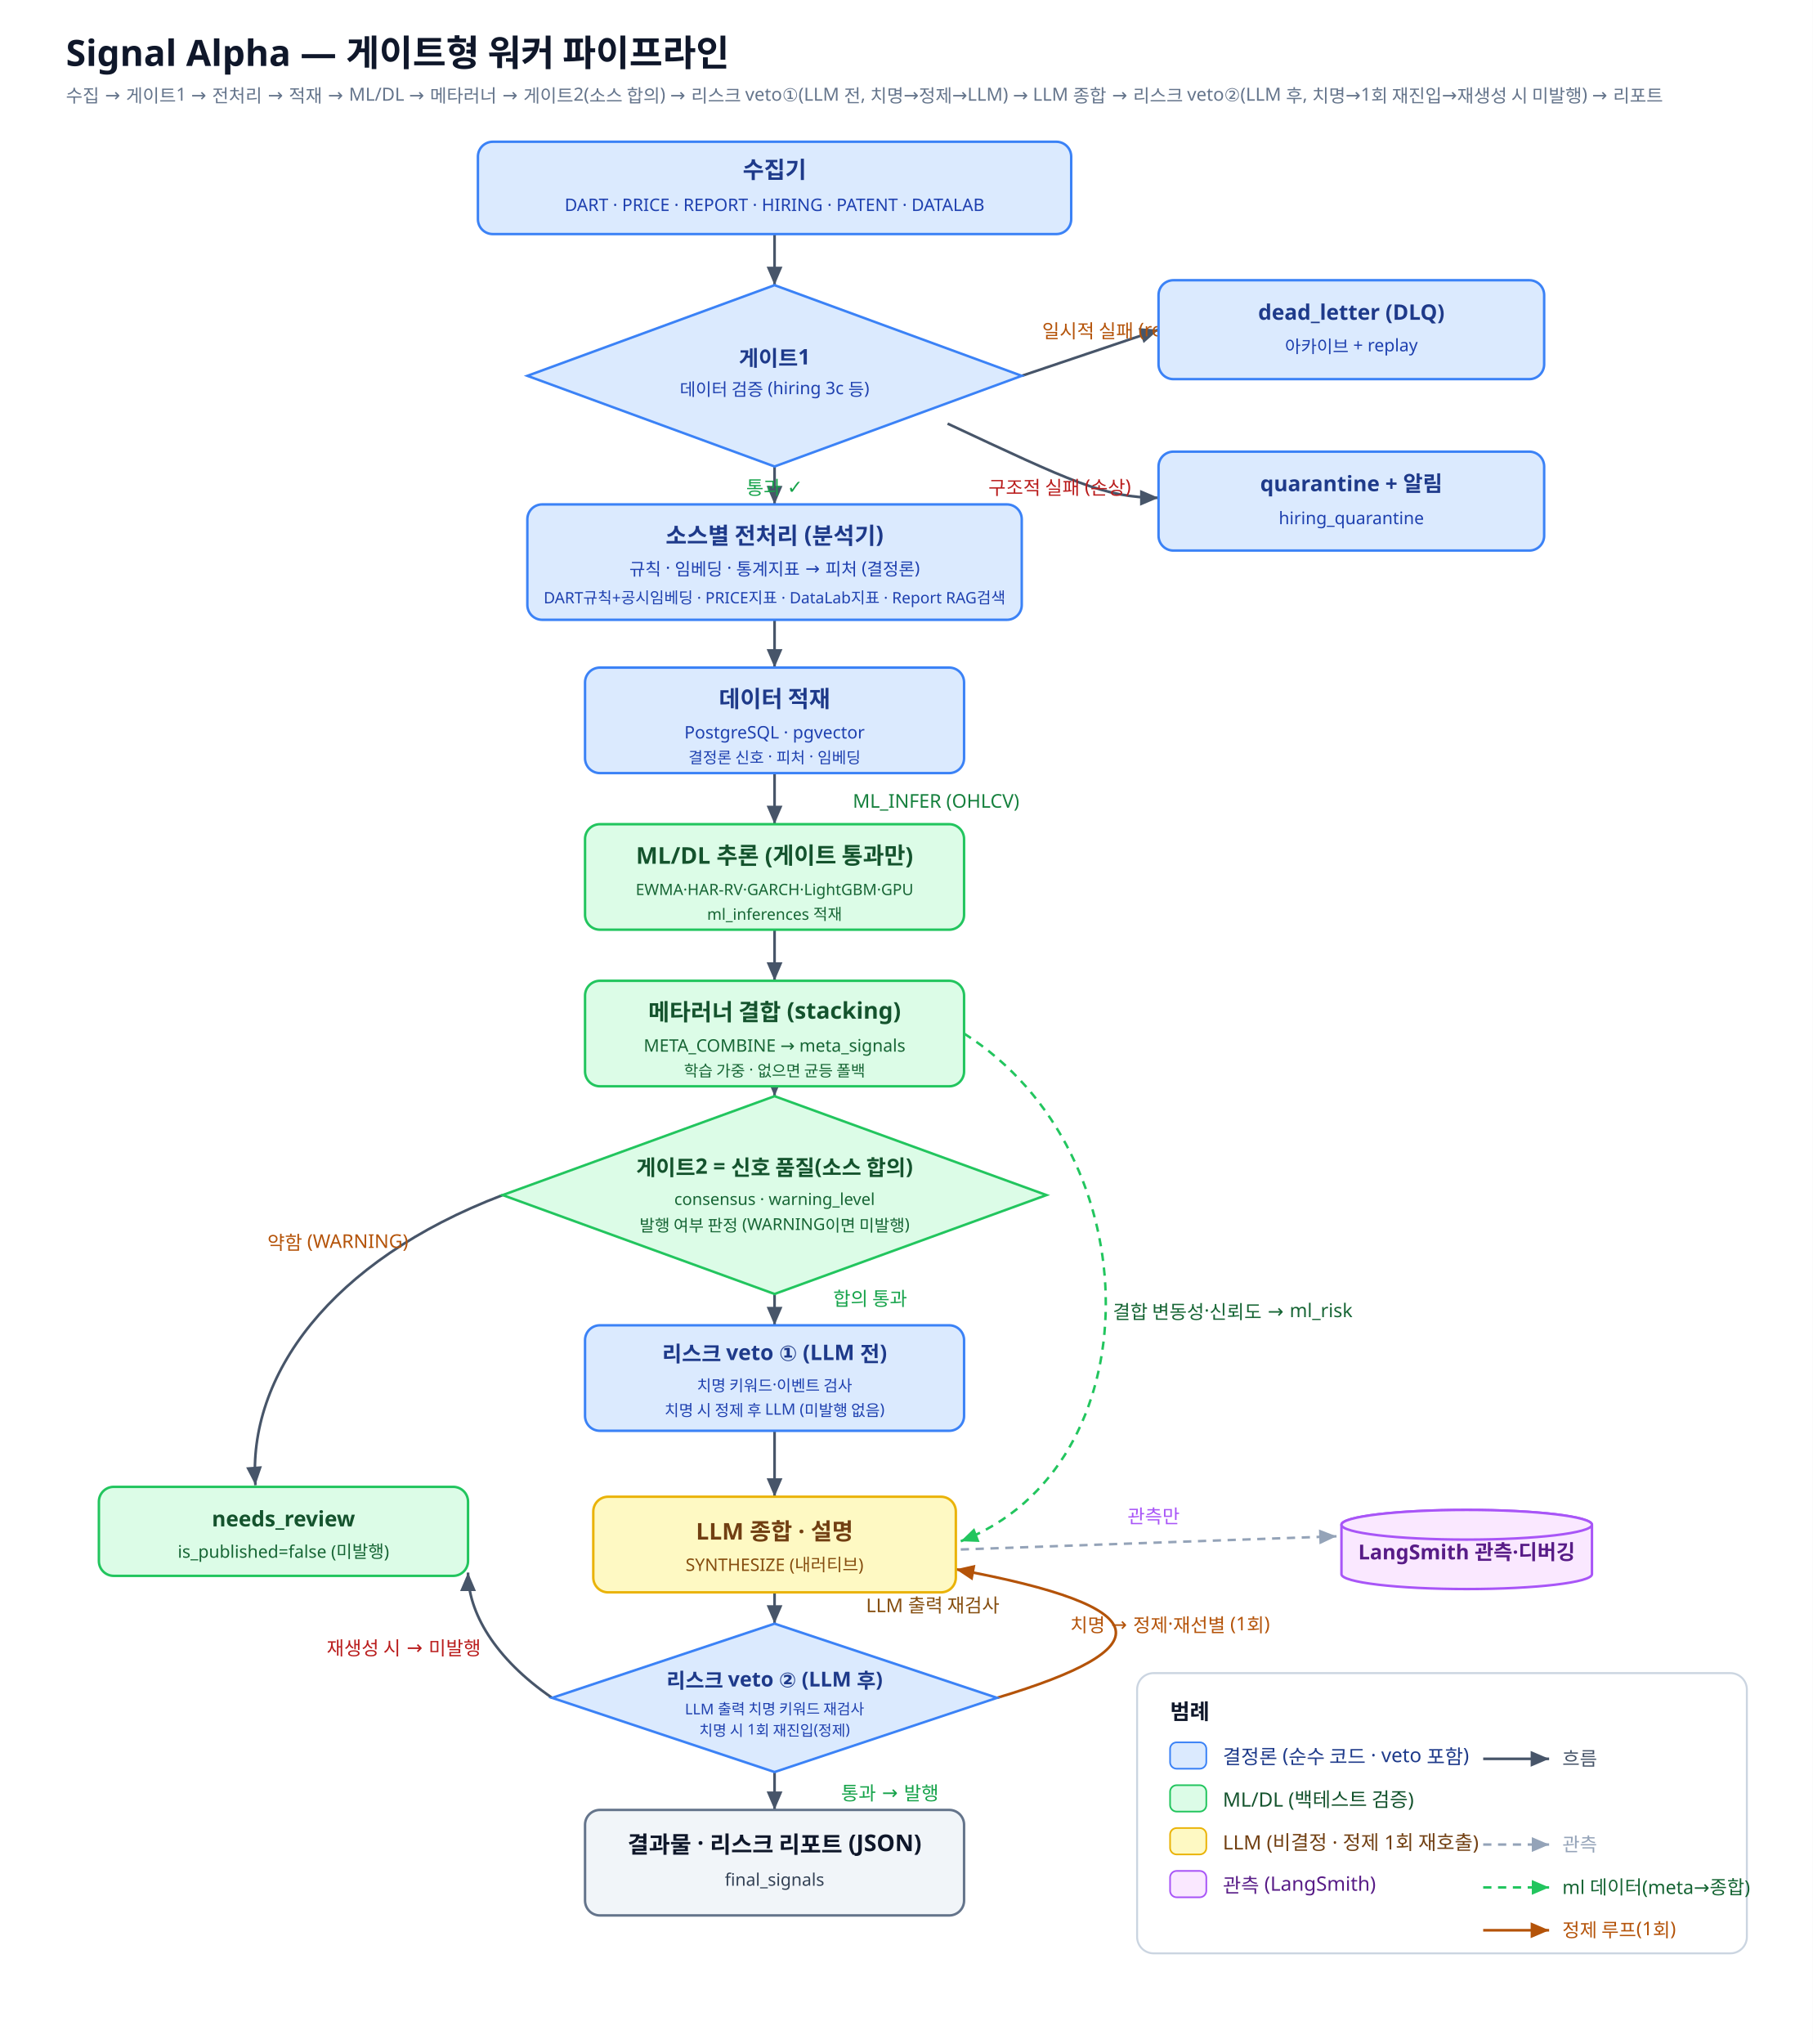
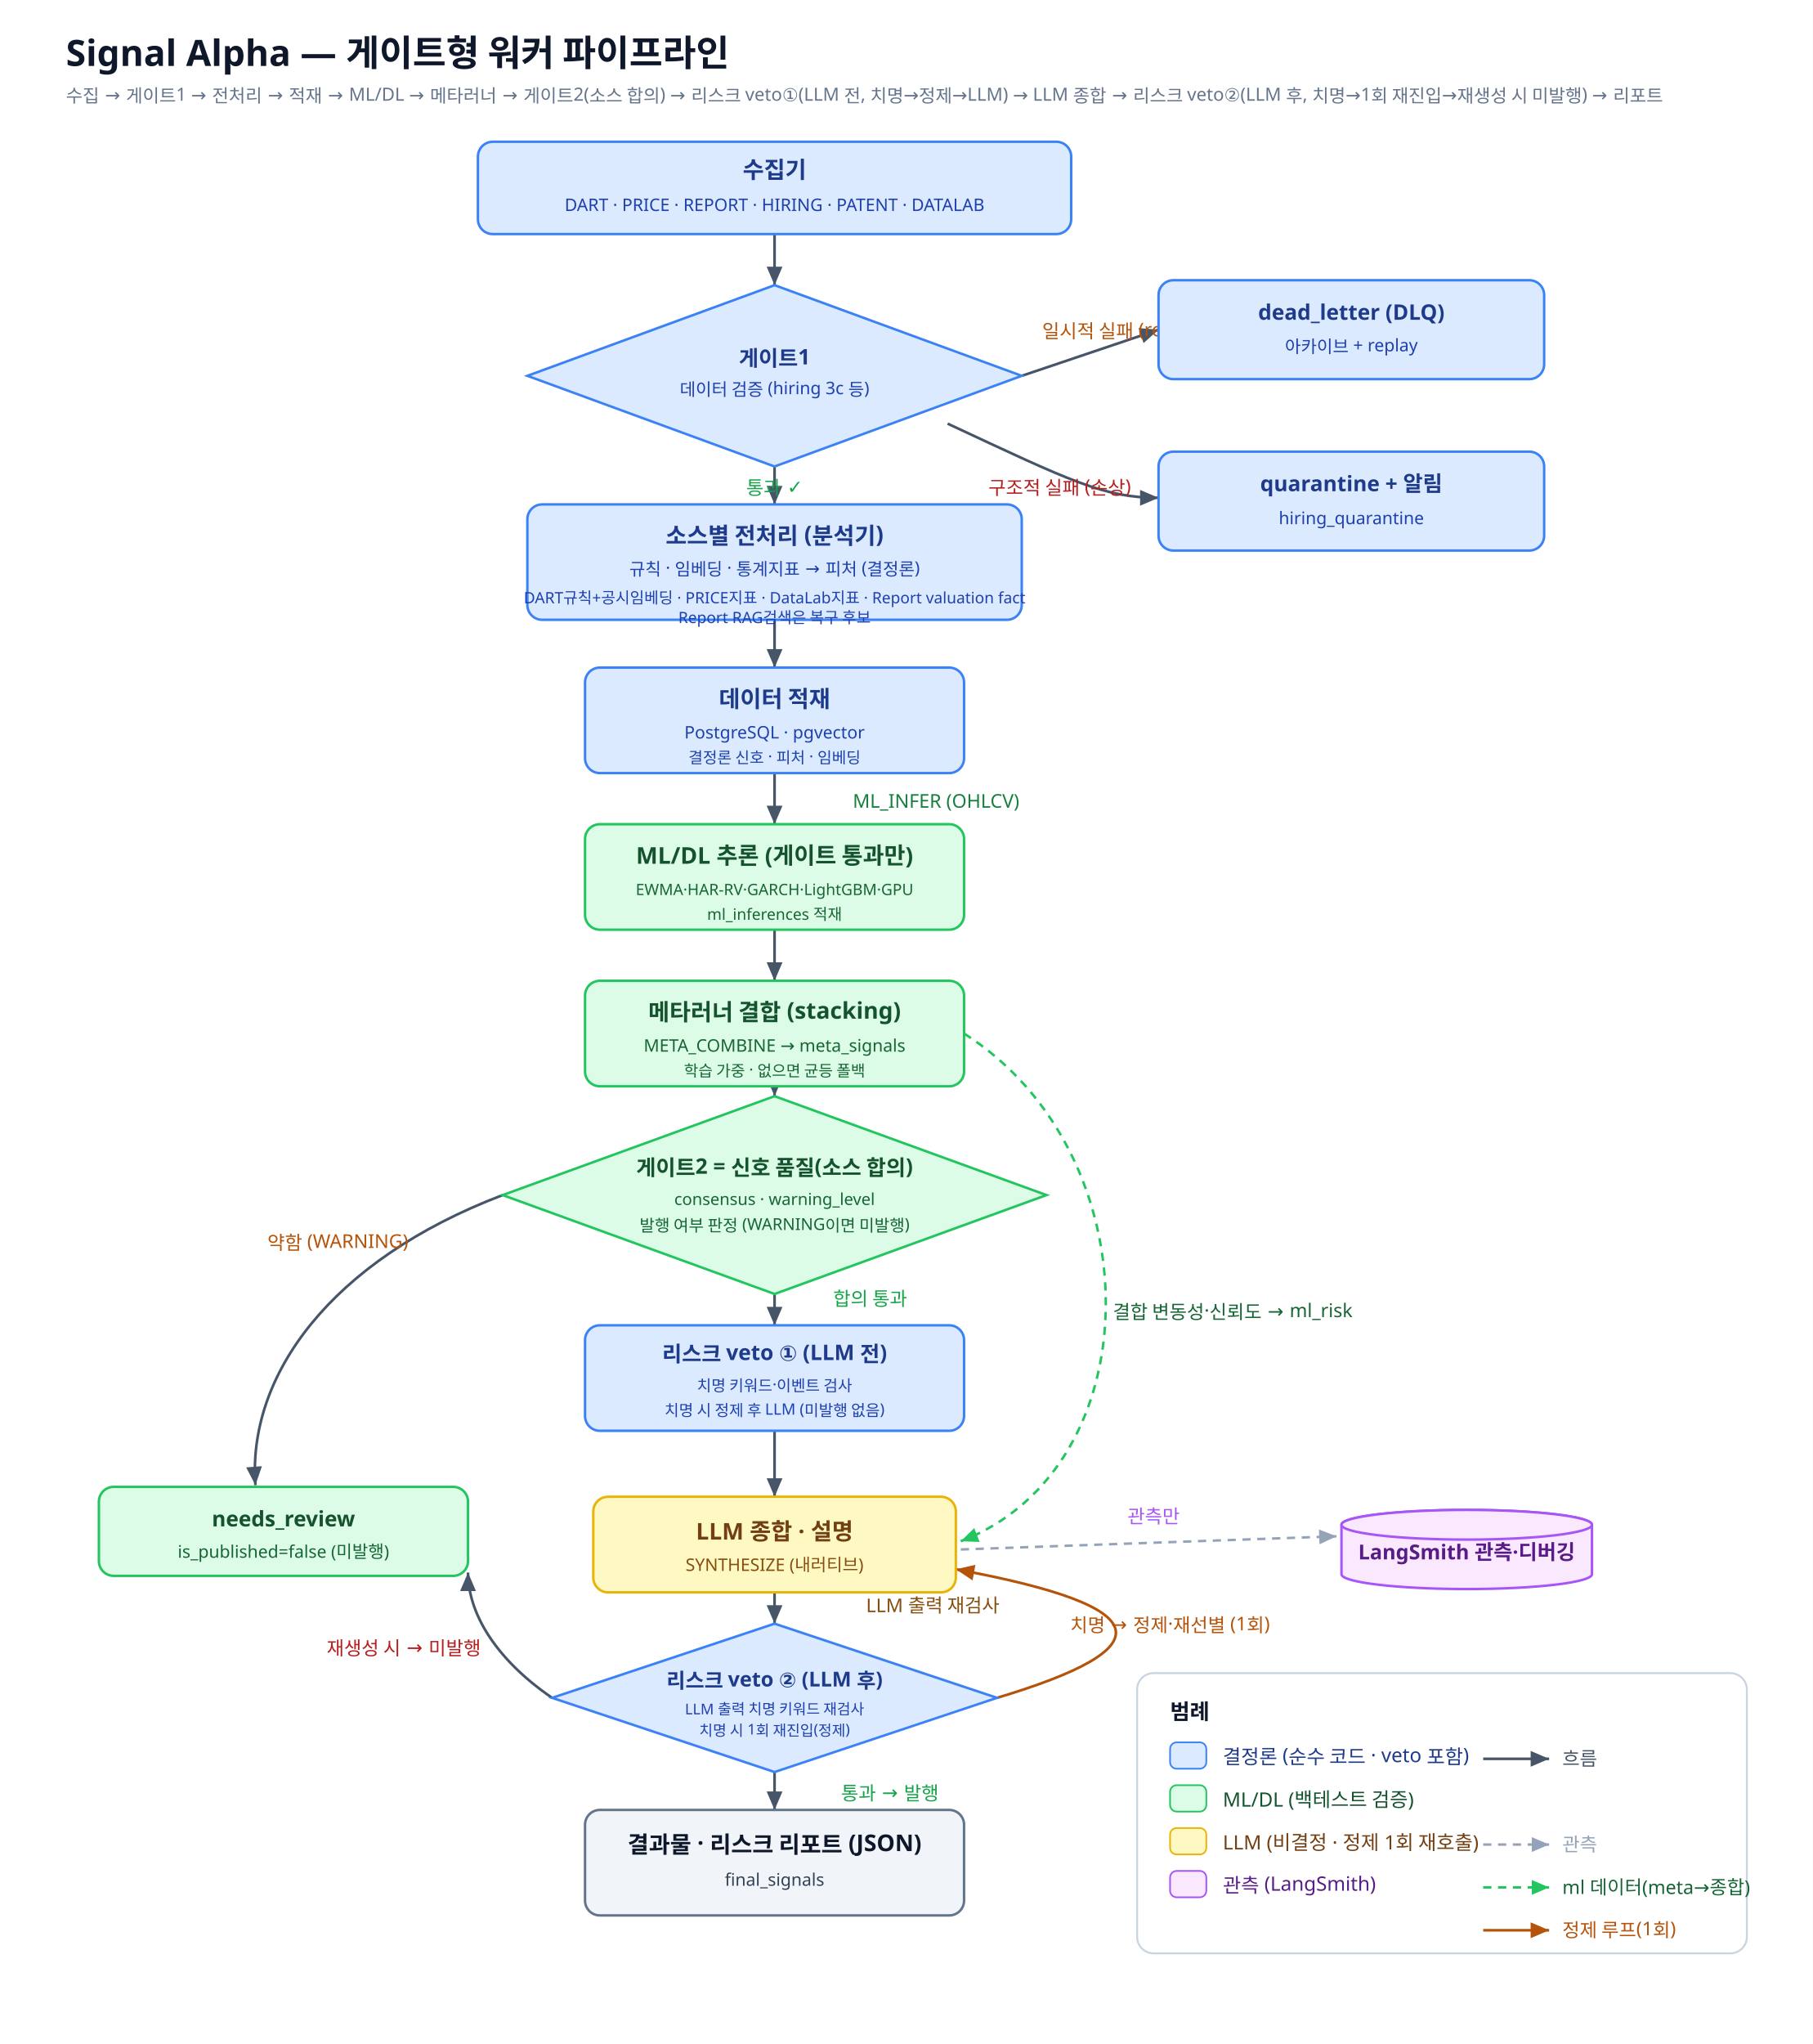
<svg xmlns="http://www.w3.org/2000/svg" width="1100" height="1240" viewBox="0 0 1100 1240" font-family="'Segoe UI','Malgun Gothic','Noto Sans KR',sans-serif">
  <defs>
    <marker id="arrow" markerWidth="9" markerHeight="9" refX="7" refY="3" orient="auto" markerUnits="strokeWidth">
      <path d="M0,0 L7,3 L0,6 Z" fill="#475569" />
    </marker>
    <marker id="arrowDash" markerWidth="9" markerHeight="9" refX="7" refY="3" orient="auto" markerUnits="strokeWidth">
      <path d="M0,0 L7,3 L0,6 Z" fill="#94a3b8" />
    </marker>
    <marker id="arrowMl" markerWidth="9" markerHeight="9" refX="7" refY="3" orient="auto" markerUnits="strokeWidth">
      <path d="M0,0 L7,3 L0,6 Z" fill="#22c55e" />
    </marker>
    <marker id="arrowRefine" markerWidth="9" markerHeight="9" refX="7" refY="3" orient="auto" markerUnits="strokeWidth">
      <path d="M0,0 L7,3 L0,6 Z" fill="#b45309" />
    </marker>
  </defs>
  <rect x="0" y="0" width="1100" height="1240" fill="#ffffff" />
  <text x="40" y="40" font-size="22" font-weight="700" fill="#0f172a">Signal Alpha — 게이트형 워커 파이프라인</text>
  <text x="40" y="62" font-size="11" fill="#64748b">수집 → 게이트1 → 전처리 → 적재 → ML/DL → 메타러너 → 게이트2(소스 합의) → 리스크 veto①(LLM 전, 치명→정제→LLM) → LLM 종합 → 리스크 veto②(LLM 후, 치명→1회 재진입→재생성 시 미발행) → 리포트</text>
  <g stroke="#475569" stroke-width="1.6" fill="none">
    <line x1="470" y1="142" x2="470" y2="173" marker-end="url(#arrow)" />
    <line x1="470" y1="283" x2="470" y2="306" marker-end="url(#arrow)" />
    <line x1="620" y1="228" x2="703" y2="200" marker-end="url(#arrow)" />
    <path d="M575,257 C650,292 670,302 703,302" marker-end="url(#arrow)" />
    <line x1="470" y1="376" x2="470" y2="405" marker-end="url(#arrow)" />
    <line x1="470" y1="469" x2="470" y2="500" marker-end="url(#arrow)" />
    <line x1="470" y1="564" x2="470" y2="595" marker-end="url(#arrow)" />
    <line x1="470" y1="659" x2="470" y2="665" marker-end="url(#arrow)" />
    <line x1="470" y1="785" x2="470" y2="804" marker-end="url(#arrow)" />
    <path d="M305,725 C200,765 150,835 155,901" marker-end="url(#arrow)" />
    <line x1="470" y1="868" x2="470" y2="908" marker-end="url(#arrow)" />
    <line x1="470" y1="966" x2="470" y2="985" marker-end="url(#arrow)" />
    <line x1="470" y1="1075" x2="470" y2="1098" marker-end="url(#arrow)" />
    <path d="M335,1030 C300,1006 284,978 284,954" marker-end="url(#arrow)" />
  </g>
  <g stroke="#94a3b8" stroke-width="1.5" fill="none" stroke-dasharray="5 4">
    <line x1="583" y1="940" x2="811" y2="932" marker-end="url(#arrowDash)" />
  </g>
  <g stroke="#22c55e" stroke-width="1.5" fill="none" stroke-dasharray="5 4">
    <path d="M585,627 C700,700 700,890 583,935" marker-end="url(#arrowMl)" />
  </g>
  <g stroke="#b45309" stroke-width="1.6" fill="none">
    <path d="M605,1030 C705,1000 705,975 580,952" marker-end="url(#arrowRefine)" />
  </g>
  <g font-size="11.5" text-anchor="middle">
    <g fill="#16a34a">
      <text x="470" y="300">통과 ✓</text>
    </g>
    <g fill="#b45309">
      <text x="690" y="205">일시적 실패 (retry 초과)</text>
    </g>
    <g fill="#b91c1c">
      <text x="643" y="300">구조적 실패 (손상)</text>
    </g>
    <g fill="#15803d">
      <text x="568" y="490">ML_INFER (OHLCV)</text>
    </g>
    <g fill="#16a34a">
      <text x="528" y="792">합의 통과</text>
    </g>
    <g fill="#b45309">
      <text x="205" y="758">약함 (WARNING)</text>
    </g>
    <g fill="#854d0e">
      <text x="566" y="978">LLM 출력 재검사</text>
    </g>
    <g fill="#16a34a">
      <text x="540" y="1092">통과 → 발행</text>
    </g>
    <g fill="#b45309">
      <text x="710" y="990">치명 → 정제·재선별 (1회)</text>
    </g>
    <g fill="#b91c1c">
      <text x="245" y="1004">재생성 시 → 미발행</text>
    </g>
    <g fill="#a855f7">
      <text x="700" y="924">관측만</text>
    </g>
    <g fill="#166534">
      <text x="748" y="800">결합 변동성·신뢰도 → ml_risk</text>
    </g>
  </g>
  <g>
    <rect x="290" y="86" width="360" height="56" rx="9" fill="#dbeafe" stroke="#3b82f6" stroke-width="1.5" />
    <text x="470" y="108" text-anchor="middle" font-size="14" font-weight="700" fill="#1e3a8a">수집기</text>
    <text x="470" y="128" text-anchor="middle" font-size="10.5" fill="#1e40af">DART · PRICE · REPORT · HIRING · PATENT · DATALAB</text>
  </g>
  <g>
    <polygon points="470,173 620,228 470,283 320,228" fill="#dbeafe" stroke="#3b82f6" stroke-width="1.5" />
    <text x="470" y="222" text-anchor="middle" font-size="13" font-weight="700" fill="#1e3a8a">게이트1</text>
    <text x="470" y="240" text-anchor="middle" font-size="10.5" fill="#1e40af">데이터 검증 (hiring 3c 등)</text>
  </g>
  <g>
    <rect x="703" y="170" width="234" height="60" rx="9" fill="#dbeafe" stroke="#3b82f6" stroke-width="1.5" />
    <text x="820" y="194" text-anchor="middle" font-size="13" font-weight="700" fill="#1e3a8a">dead_letter (DLQ)</text>
    <text x="820" y="214" text-anchor="middle" font-size="10.5" fill="#1e40af">아카이브 + replay</text>
  </g>
  <g>
    <rect x="703" y="274" width="234" height="60" rx="9" fill="#dbeafe" stroke="#3b82f6" stroke-width="1.5" />
    <text x="820" y="298" text-anchor="middle" font-size="13" font-weight="700" fill="#1e3a8a">quarantine + 알림</text>
    <text x="820" y="318" text-anchor="middle" font-size="10.5" fill="#1e40af">hiring_quarantine</text>
  </g>
  <g>
    <rect x="320" y="306" width="300" height="70" rx="9" fill="#dbeafe" stroke="#3b82f6" stroke-width="1.5" />
    <text x="470" y="330" text-anchor="middle" font-size="14" font-weight="700" fill="#1e3a8a">소스별 전처리 (분석기)</text>
    <text x="470" y="349" text-anchor="middle" font-size="10.5" fill="#1e40af">규칙 · 임베딩 · 통계지표 → 피처 (결정론)</text>
-     <text x="470" y="366" text-anchor="middle" font-size="9.5" fill="#1e40af">DART규칙+공시임베딩 · PRICE지표 · DataLab지표 · Report RAG검색</text>
+     <text x="470" y="366" text-anchor="middle" font-size="9.5" fill="#1e40af">DART규칙+공시임베딩 · PRICE지표 · DataLab지표 · Report valuation fact</text>
+     <text x="470" y="378" text-anchor="middle" font-size="9.5" fill="#1e40af">Report RAG검색은 복구 후보</text>
  </g>
  <g>
    <rect x="355" y="405" width="230" height="64" rx="9" fill="#dbeafe" stroke="#3b82f6" stroke-width="1.5" />
    <text x="470" y="429" text-anchor="middle" font-size="14" font-weight="700" fill="#1e3a8a">데이터 적재</text>
    <text x="470" y="448" text-anchor="middle" font-size="10.5" fill="#1e40af">PostgreSQL · pgvector</text>
    <text x="470" y="463" text-anchor="middle" font-size="9.5" fill="#1e40af">결정론 신호 · 피처 · 임베딩</text>
  </g>
  <g>
    <rect x="355" y="500" width="230" height="64" rx="9" fill="#dcfce7" stroke="#22c55e" stroke-width="1.5" />
    <text x="470" y="524" text-anchor="middle" font-size="14" font-weight="700" fill="#14532d">ML/DL 추론 (게이트 통과만)</text>
    <text x="470" y="543" text-anchor="middle" font-size="9.5" fill="#166534">EWMA·HAR-RV·GARCH·LightGBM·GPU</text>
    <text x="470" y="558" text-anchor="middle" font-size="9.5" fill="#166534">ml_inferences 적재</text>
  </g>
  <g>
    <rect x="355" y="595" width="230" height="64" rx="9" fill="#dcfce7" stroke="#22c55e" stroke-width="1.5" />
    <text x="470" y="619" text-anchor="middle" font-size="14" font-weight="700" fill="#14532d">메타러너 결합 (stacking)</text>
    <text x="470" y="638" text-anchor="middle" font-size="10.5" fill="#166534">META_COMBINE → meta_signals</text>
    <text x="470" y="653" text-anchor="middle" font-size="9.5" fill="#166534">학습 가중 · 없으면 균등 폴백</text>
  </g>
  <g>
    <polygon points="470,665 635,725 470,785 305,725" fill="#dcfce7" stroke="#22c55e" stroke-width="1.5" />
    <text x="470" y="713" text-anchor="middle" font-size="13" font-weight="700" fill="#14532d">게이트2 = 신호 품질(소스 합의)</text>
    <text x="470" y="731" text-anchor="middle" font-size="10" fill="#166534">consensus · warning_level</text>
    <text x="470" y="747" text-anchor="middle" font-size="10" fill="#166534">발행 여부 판정 (WARNING이면 미발행)</text>
  </g>
  <g>
    <rect x="355" y="804" width="230" height="64" rx="9" fill="#dbeafe" stroke="#3b82f6" stroke-width="1.5" />
    <text x="470" y="826" text-anchor="middle" font-size="13" font-weight="700" fill="#1e3a8a">리스크 veto ① (LLM 전)</text>
    <text x="470" y="844" text-anchor="middle" font-size="9.5" fill="#1e40af">치명 키워드·이벤트 검사</text>
    <text x="470" y="859" text-anchor="middle" font-size="9.5" fill="#1e40af">치명 시 정제 후 LLM (미발행 없음)</text>
  </g>
  <g>
    <rect x="360" y="908" width="220" height="58" rx="9" fill="#fef9c3" stroke="#eab308" stroke-width="1.5" />
    <text x="470" y="934" text-anchor="middle" font-size="14" font-weight="700" fill="#713f12">LLM 종합 · 설명</text>
    <text x="470" y="953" text-anchor="middle" font-size="10.5" fill="#854d0e">SYNTHESIZE (내러티브)</text>
  </g>
  <g>
    <polygon points="470,985 605,1030 470,1075 335,1030" fill="#dbeafe" stroke="#3b82f6" stroke-width="1.5" />
    <text x="470" y="1024" text-anchor="middle" font-size="12.5" font-weight="700" fill="#1e3a8a">리스크 veto ② (LLM 후)</text>
    <text x="470" y="1040" text-anchor="middle" font-size="9" fill="#1e40af">LLM 출력 치명 키워드 재검사</text>
    <text x="470" y="1053" text-anchor="middle" font-size="9" fill="#1e40af">치명 시 1회 재진입(정제)</text>
  </g>
  <g>
    <rect x="60" y="902" width="224" height="54" rx="9" fill="#dcfce7" stroke="#22c55e" stroke-width="1.5" />
    <text x="172" y="926" text-anchor="middle" font-size="13" font-weight="700" fill="#14532d">needs_review</text>
    <text x="172" y="945" text-anchor="middle" font-size="10.5" fill="#166534">is_published=false (미발행)</text>
  </g>
  <g>
    <path d="M814,925 a76,9 0 0,1 152,0 v30 a76,9 0 0,1 -152,0 z" fill="#fae8ff" stroke="#a855f7" stroke-width="1.5" />
    <ellipse cx="890" cy="925" rx="76" ry="9" fill="#fae8ff" stroke="#a855f7" stroke-width="1.5" />
    <text x="890" y="946" text-anchor="middle" font-size="12.5" font-weight="700" fill="#581c87">LangSmith 관측·디버깅</text>
  </g>
  <g>
    <rect x="355" y="1098" width="230" height="64" rx="9" fill="#f1f5f9" stroke="#64748b" stroke-width="1.5" />
    <text x="470" y="1124" text-anchor="middle" font-size="14" font-weight="700" fill="#0f172a">결과물 · 리스크 리포트 (JSON)</text>
    <text x="470" y="1144" text-anchor="middle" font-size="10.5" fill="#334155">final_signals</text>
  </g>
  <g>
    <rect x="690" y="1015" width="370" height="170" rx="10" fill="#ffffff" stroke="#cbd5e1" stroke-width="1.2" />
    <text x="710" y="1043" font-size="13" font-weight="700" fill="#0f172a">범례</text>
    <rect x="710" y="1057" width="22" height="16" rx="4" fill="#dbeafe" stroke="#3b82f6" />
    <text x="742" y="1070" font-size="12" fill="#1e3a8a">결정론 (순수 코드 · veto 포함)</text>
    <rect x="710" y="1083" width="22" height="16" rx="4" fill="#dcfce7" stroke="#22c55e" />
    <text x="742" y="1096" font-size="12" fill="#14532d">ML/DL (백테스트 검증)</text>
    <rect x="710" y="1109" width="22" height="16" rx="4" fill="#fef9c3" stroke="#eab308" />
    <text x="742" y="1122" font-size="12" fill="#713f12">LLM (비결정 · 정제 1회 재호출)</text>
    <rect x="710" y="1135" width="22" height="16" rx="4" fill="#fae8ff" stroke="#a855f7" />
    <text x="742" y="1148" font-size="12" fill="#581c87">관측 (LangSmith)</text>
    <line x1="900" y1="1067" x2="940" y2="1067" stroke="#475569" stroke-width="1.6" marker-end="url(#arrow)" />
    <text x="948" y="1071" font-size="11.5" fill="#475569">흐름</text>
    <line x1="900" y1="1119" x2="940" y2="1119" stroke="#94a3b8" stroke-width="1.5" stroke-dasharray="5 4" marker-end="url(#arrowDash)" />
    <text x="948" y="1123" font-size="11.5" fill="#94a3b8">관측</text>
    <line x1="900" y1="1145" x2="940" y2="1145" stroke="#22c55e" stroke-width="1.5" stroke-dasharray="5 4" marker-end="url(#arrowMl)" />
    <text x="948" y="1149" font-size="11.5" fill="#166534">ml 데이터(meta→종합)</text>
    <line x1="900" y1="1171" x2="940" y2="1171" stroke="#b45309" stroke-width="1.6" marker-end="url(#arrowRefine)" />
    <text x="948" y="1175" font-size="11.5" fill="#b45309">정제 루프(1회)</text>
  </g>
</svg>
